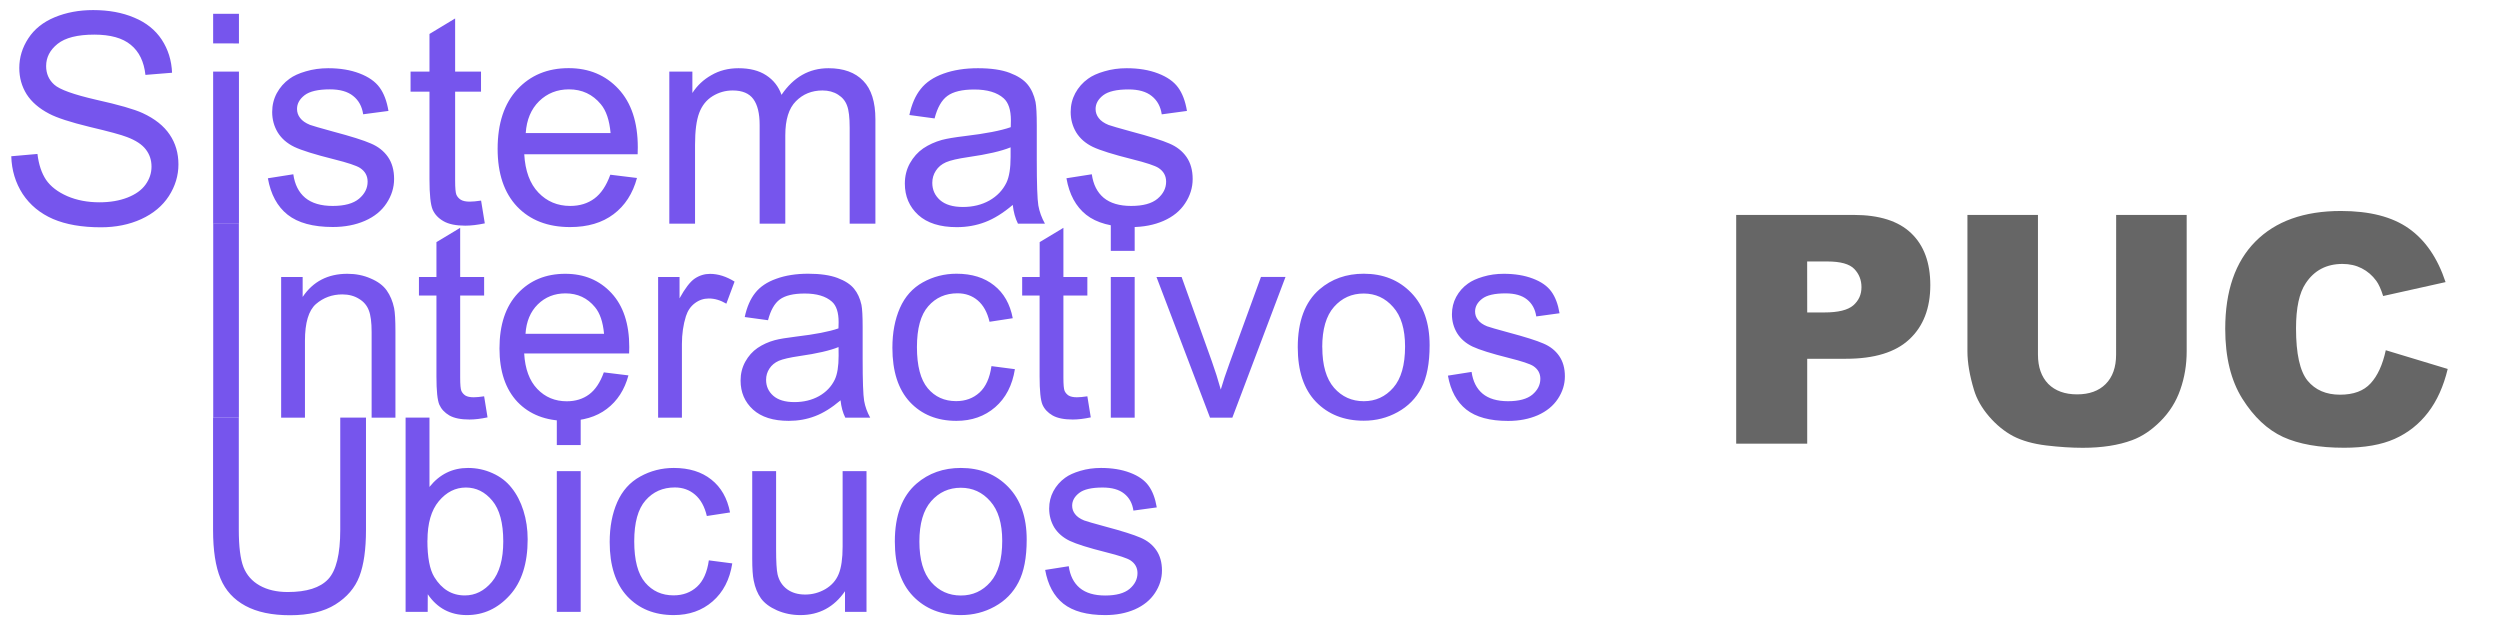
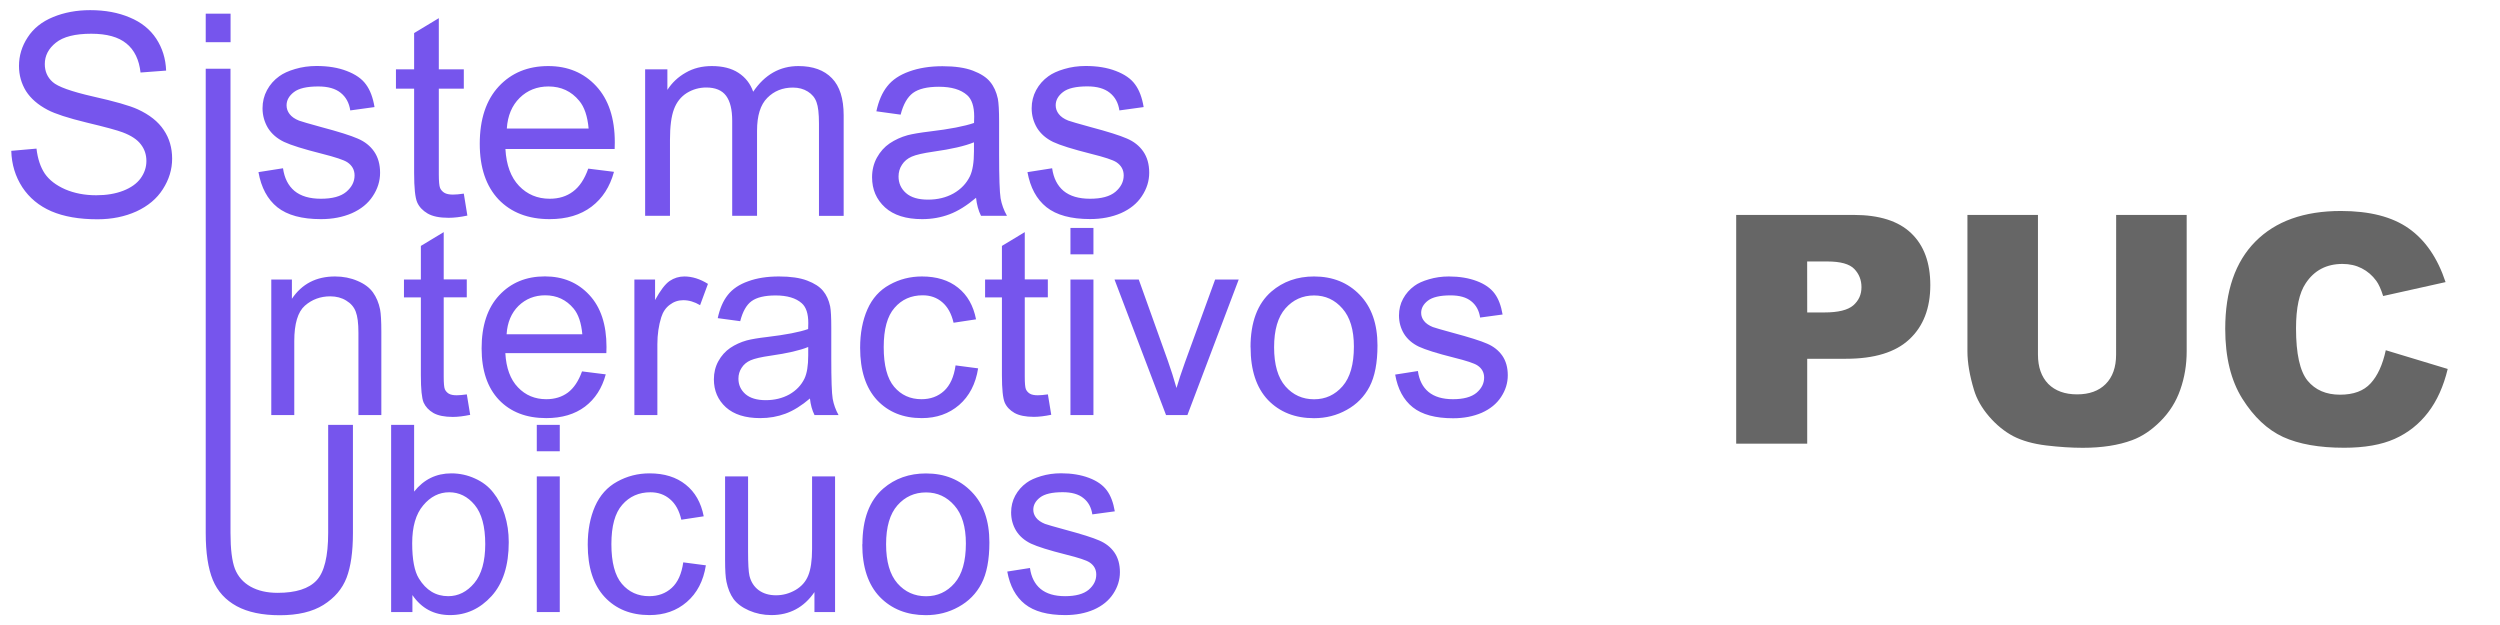
<svg xmlns="http://www.w3.org/2000/svg" width="45.656mm" height="11.405mm" viewBox="0 0 45.656 11.405" version="1.1" id="svg8" xml:space="preserve">
  <defs id="defs2" />
  <path d="m 31.707,3.925 h 2.146 q 0.701,0 1.049,0.333 0.35,0.333 0.35,0.949 0,0.633 -0.382,0.989 -0.379,0.356 -1.16,0.356 H 33.004 V 8.103 H 31.707 Z M 33.004,5.706 h 0.316 q 0.373,0 0.524,-0.128 0.151,-0.131 0.151,-0.333 0,-0.197 -0.131,-0.333 -0.131,-0.137 -0.493,-0.137 h -0.368 z m 5.642,-1.781 h 1.288 v 2.491 q 0,0.37 -0.117,0.701 -0.114,0.328 -0.362,0.576 -0.245,0.245 -0.516,0.345 -0.376,0.14 -0.903,0.14 -0.305,0 -0.667,-0.043 Q 37.01,8.091 36.768,7.966 36.526,7.838 36.324,7.604 36.124,7.37 36.05,7.122 35.93,6.724 35.93,6.416 V 3.925 h 1.288 v 2.55 q 0,0.342 0.188,0.536 0.191,0.191 0.527,0.191 0.333,0 0.521,-0.188 0.191,-0.191 0.191,-0.539 z m 4.924,2.471 1.131,0.342 q -0.114,0.476 -0.359,0.795 -0.245,0.319 -0.61,0.482 -0.362,0.162 -0.923,0.162 -0.681,0 -1.114,-0.197 -0.43,-0.199 -0.744,-0.698 -0.313,-0.499 -0.313,-1.277 0,-1.037 0.55,-1.593 0.553,-0.559 1.562,-0.559 0.789,0 1.24,0.319 0.453,0.319 0.672,0.98 l -1.14,0.254 Q 43.462,5.216 43.396,5.128 43.288,4.98 43.131,4.9 q -0.157,-0.08 -0.351,-0.08 -0.439,0 -0.672,0.353 -0.177,0.262 -0.177,0.824 0,0.695 0.211,0.955 0.211,0.256 0.593,0.256 0.37,0 0.559,-0.208 0.191,-0.208 0.276,-0.604 z" id="text2-3" style="font-weight:900;font-size:4.24px;line-height:1.25;font-family:Arial;-inkscape-font-specification:'Arial, Heavy';stroke-width:0.146;fill:#666666" aria-label="PUC" />
  <g id="g4" transform="matrix(1.354369,0,0,1.354369,-0.7448671,-0.3794017)" style="fill:#7655ed;fill-opacity:1">
-     <path d="M 0.702,2.387 1.055,2.356 q 0.025,0.212 0.116,0.349 0.093,0.135 0.286,0.22 0.193,0.083 0.434,0.083 0.214,0 0.378,-0.064 0.164,-0.064 0.243,-0.174 0.081,-0.112 0.081,-0.243 0,-0.133 -0.077,-0.232 Q 2.44,2.195 2.262,2.128 2.148,2.083 1.758,1.991 1.368,1.896 1.212,1.813 1.009,1.707 0.909,1.551 0.81,1.392 0.81,1.197 q 0,-0.214 0.122,-0.4 0.122,-0.187 0.355,-0.284 0.234,-0.097 0.519,-0.097 0.315,0 0.554,0.102 0.241,0.1 0.371,0.297 0.129,0.197 0.139,0.446 L 2.511,1.29 Q 2.482,1.022 2.314,0.885 2.148,0.747 1.822,0.747 q -0.34,0 -0.496,0.125 -0.154,0.124 -0.154,0.299 0,0.153 0.11,0.251 0.108,0.098 0.564,0.203 0.458,0.102 0.627,0.18 0.247,0.114 0.365,0.29 0.118,0.174 0.118,0.402 0,0.226 -0.129,0.427 -0.129,0.199 -0.373,0.311 -0.241,0.11 -0.544,0.11 -0.384,0 -0.645,-0.112 Q 1.005,3.12 0.856,2.896 0.71,2.67 0.702,2.387 Z M 3.424,0.865 V 0.466 H 3.772 v 0.4 z m 0,2.431 V 1.246 H 3.772 V 3.296 Z M 4.162,2.684 4.505,2.63 q 0.029,0.207 0.16,0.317 0.133,0.11 0.371,0.11 0.239,0 0.355,-0.097 0.116,-0.098 0.116,-0.23 0,-0.118 -0.102,-0.185 Q 5.333,2.498 5.05,2.427 4.667,2.331 4.519,2.261 4.372,2.19 4.295,2.066 4.22,1.941 4.22,1.79 q 0,-0.137 0.062,-0.253 0.064,-0.118 0.172,-0.195 0.081,-0.06 0.22,-0.1 0.141,-0.042 0.301,-0.042 0.241,0 0.423,0.07 0.183,0.07 0.27,0.189 0.087,0.118 0.12,0.317 L 5.447,1.821 Q 5.424,1.663 5.312,1.574 5.202,1.485 4.999,1.485 q -0.239,0 -0.342,0.079 -0.102,0.079 -0.102,0.185 0,0.068 0.042,0.122 0.042,0.056 0.133,0.093 0.052,0.019 0.307,0.089 0.369,0.098 0.514,0.162 0.147,0.062 0.23,0.181 0.083,0.12 0.083,0.297 0,0.174 -0.102,0.328 -0.1,0.153 -0.292,0.237 -0.191,0.083 -0.432,0.083 -0.4,0 -0.61,-0.166 Q 4.22,3.01 4.162,2.684 Z m 2.875,0.301 0.05,0.307 q -0.147,0.031 -0.263,0.031 -0.189,0 -0.293,-0.06 Q 6.426,3.203 6.384,3.107 6.341,3.008 6.341,2.695 V 1.516 H 6.086 V 1.246 H 6.341 V 0.738 L 6.687,0.529 V 1.246 H 7.036 V 1.516 H 6.687 v 1.199 q 0,0.149 0.017,0.191 0.019,0.042 0.06,0.068 0.042,0.025 0.12,0.025 0.058,0 0.153,-0.014 z m 1.743,-0.349 0.359,0.044 q -0.085,0.315 -0.315,0.488 -0.23,0.174 -0.587,0.174 -0.45,0 -0.714,-0.276 -0.263,-0.278 -0.263,-0.778 0,-0.517 0.266,-0.803 0.266,-0.286 0.691,-0.286 0.411,0 0.672,0.28 0.261,0.28 0.261,0.788 0,0.031 -0.002,0.093 H 7.619 q 0.019,0.338 0.191,0.517 0.172,0.18 0.429,0.18 0.191,0 0.326,-0.1 0.135,-0.1 0.214,-0.32 z M 7.639,2.074 H 8.783 Q 8.76,1.815 8.652,1.686 8.486,1.485 8.222,1.485 q -0.239,0 -0.403,0.16 -0.162,0.16 -0.18,0.429 z M 9.575,3.296 V 1.246 h 0.311 v 0.288 q 0.097,-0.151 0.257,-0.241 0.16,-0.093 0.365,-0.093 0.228,0 0.373,0.095 0.147,0.095 0.207,0.264 0.243,-0.359 0.633,-0.359 0.305,0 0.469,0.17 0.164,0.168 0.164,0.519 V 3.296 H 12.007 V 2.004 q 0,-0.209 -0.035,-0.299 -0.033,-0.093 -0.122,-0.149 -0.089,-0.056 -0.209,-0.056 -0.216,0 -0.359,0.145 -0.143,0.143 -0.143,0.459 V 3.296 H 10.793 V 1.964 q 0,-0.232 -0.085,-0.348 -0.085,-0.116 -0.278,-0.116 -0.147,0 -0.272,0.077 -0.124,0.077 -0.18,0.226 -0.056,0.149 -0.056,0.429 V 3.296 Z M 14.206,3.043 q -0.193,0.164 -0.373,0.232 -0.178,0.068 -0.382,0.068 -0.338,0 -0.519,-0.164 -0.181,-0.166 -0.181,-0.423 0,-0.151 0.068,-0.274 0.07,-0.125 0.18,-0.201 0.112,-0.075 0.251,-0.114 0.102,-0.027 0.309,-0.052 0.421,-0.05 0.62,-0.12 0.002,-0.071 0.002,-0.091 0,-0.212 -0.098,-0.299 -0.133,-0.118 -0.396,-0.118 -0.245,0 -0.363,0.087 -0.116,0.085 -0.172,0.303 l -0.34,-0.046 q 0.046,-0.218 0.153,-0.351 0.106,-0.135 0.307,-0.207 0.201,-0.073 0.465,-0.073 0.263,0 0.427,0.062 0.164,0.062 0.241,0.156 0.077,0.093 0.108,0.236 0.017,0.089 0.017,0.32 v 0.463 q 0,0.485 0.021,0.614 0.023,0.127 0.089,0.245 H 14.276 Q 14.222,3.188 14.206,3.043 Z M 14.177,2.267 q -0.189,0.077 -0.568,0.131 -0.214,0.031 -0.303,0.07 -0.089,0.039 -0.137,0.114 -0.048,0.073 -0.048,0.164 0,0.139 0.104,0.232 0.106,0.093 0.309,0.093 0.201,0 0.357,-0.087 0.156,-0.089 0.23,-0.241 0.056,-0.118 0.056,-0.348 z m 0.751,0.417 0.344,-0.054 q 0.029,0.207 0.16,0.317 0.133,0.11 0.371,0.11 0.239,0 0.355,-0.097 0.116,-0.098 0.116,-0.23 0,-0.118 -0.102,-0.185 Q 16.1,2.498 15.816,2.427 15.434,2.331 15.286,2.261 15.139,2.19 15.062,2.066 q -0.075,-0.125 -0.075,-0.276 0,-0.137 0.062,-0.253 0.064,-0.118 0.172,-0.195 0.081,-0.06 0.22,-0.1 0.141,-0.042 0.301,-0.042 0.241,0 0.423,0.07 0.183,0.07 0.27,0.189 0.087,0.118 0.12,0.317 l -0.34,0.046 q -0.023,-0.158 -0.135,-0.247 -0.11,-0.089 -0.313,-0.089 -0.239,0 -0.342,0.079 -0.102,0.079 -0.102,0.185 0,0.068 0.042,0.122 0.042,0.056 0.133,0.093 0.052,0.019 0.307,0.089 0.369,0.098 0.514,0.162 0.147,0.062 0.23,0.181 0.083,0.12 0.083,0.297 0,0.174 -0.102,0.328 -0.1,0.153 -0.292,0.237 -0.191,0.083 -0.432,0.083 -0.4,0 -0.61,-0.166 -0.209,-0.166 -0.266,-0.492 z" id="path5" style="font-size:3.954px;line-height:1.25;font-family:Arial;-inkscape-font-specification:Arial;stroke-width:0.099" aria-label="Sistemas " />
-     <path d="M 3.425,5.912 V 3.293 H 3.771 V 5.912 Z m 0.916,0 V 4.015 H 4.631 V 4.284 Q 4.84,3.972 5.234,3.972 q 0.172,0 0.314,0.063 0.145,0.061 0.216,0.161 0.071,0.1 0.1,0.238 0.018,0.089 0.018,0.313 V 5.912 H 5.561 V 4.758 q 0,-0.197 -0.038,-0.293 Q 5.486,4.366 5.39,4.309 5.295,4.25 5.166,4.25 q -0.205,0 -0.356,0.13 -0.148,0.13 -0.148,0.495 V 5.912 Z m 2.737,-0.288 0.046,0.284 q -0.136,0.029 -0.243,0.029 -0.175,0 -0.272,-0.055 Q 6.514,5.826 6.474,5.737 6.435,5.646 6.435,5.356 V 4.265 H 6.199 V 4.015 H 6.435 V 3.545 L 6.755,3.352 V 4.015 H 7.078 V 4.265 H 6.755 v 1.109 q 0,0.138 0.016,0.177 0.018,0.039 0.055,0.063 0.039,0.023 0.111,0.023 0.054,0 0.141,-0.013 z M 8.691,5.301 9.024,5.342 Q 8.945,5.633 8.732,5.794 8.52,5.955 8.189,5.955 q -0.416,0 -0.661,-0.255 Q 7.285,5.442 7.285,4.979 q 0,-0.479 0.247,-0.743 0.247,-0.264 0.64,-0.264 0.381,0 0.622,0.259 0.241,0.259 0.241,0.729 0,0.029 -0.002,0.086 H 7.618 q 0.018,0.313 0.177,0.479 0.159,0.166 0.397,0.166 0.177,0 0.302,-0.093 0.125,-0.093 0.198,-0.297 z M 7.635,4.781 H 8.695 Q 8.673,4.542 8.573,4.422 8.42,4.236 8.175,4.236 q -0.222,0 -0.373,0.148 -0.15,0.148 -0.166,0.397 z M 9.424,5.912 V 4.015 h 0.289 v 0.288 q 0.111,-0.202 0.204,-0.266 0.095,-0.064 0.207,-0.064 0.163,0 0.331,0.104 l -0.111,0.298 q -0.118,-0.07 -0.236,-0.07 -0.105,0 -0.189,0.064 -0.084,0.063 -0.12,0.175 -0.054,0.172 -0.054,0.375 V 5.912 Z M 11.884,5.678 q -0.179,0.152 -0.345,0.214 -0.164,0.063 -0.354,0.063 -0.313,0 -0.481,-0.152 -0.168,-0.154 -0.168,-0.391 0,-0.139 0.063,-0.254 0.064,-0.116 0.166,-0.186 0.104,-0.07 0.232,-0.105 0.095,-0.025 0.286,-0.048 0.389,-0.046 0.573,-0.111 0.002,-0.066 0.002,-0.084 0,-0.197 -0.091,-0.277 -0.123,-0.109 -0.366,-0.109 -0.227,0 -0.336,0.08 -0.107,0.079 -0.159,0.28 l -0.314,-0.043 q 0.043,-0.202 0.141,-0.325 0.098,-0.125 0.284,-0.191 0.186,-0.068 0.431,-0.068 0.243,0 0.395,0.057 0.152,0.057 0.223,0.145 0.071,0.086 0.1,0.218 0.016,0.082 0.016,0.297 v 0.429 q 0,0.448 0.02,0.568 0.021,0.118 0.082,0.227 H 11.948 Q 11.898,5.812 11.884,5.678 Z M 11.857,4.96 q -0.175,0.071 -0.525,0.121 -0.198,0.029 -0.28,0.064 -0.082,0.036 -0.127,0.105 -0.045,0.068 -0.045,0.152 0,0.129 0.096,0.214 0.098,0.086 0.286,0.086 0.186,0 0.331,-0.08 0.145,-0.082 0.213,-0.223 0.052,-0.109 0.052,-0.322 z m 2.062,0.257 0.316,0.041 q -0.052,0.327 -0.266,0.513 -0.213,0.184 -0.523,0.184 -0.389,0 -0.627,-0.254 -0.236,-0.255 -0.236,-0.731 0,-0.307 0.102,-0.538 0.102,-0.23 0.309,-0.345 0.209,-0.116 0.454,-0.116 0.309,0 0.506,0.157 0.197,0.155 0.252,0.443 l -0.313,0.048 q -0.045,-0.191 -0.159,-0.288 -0.113,-0.096 -0.273,-0.096 -0.243,0 -0.395,0.175 -0.152,0.173 -0.152,0.55 0,0.382 0.146,0.556 0.146,0.173 0.382,0.173 0.189,0 0.316,-0.116 0.127,-0.116 0.161,-0.357 z m 1.293,0.407 0.046,0.284 q -0.136,0.029 -0.243,0.029 -0.175,0 -0.272,-0.055 -0.096,-0.055 -0.136,-0.145 -0.039,-0.091 -0.039,-0.381 V 4.265 H 14.333 V 4.015 H 14.569 V 3.545 l 0.32,-0.193 v 0.663 h 0.323 v 0.25 h -0.323 v 1.109 q 0,0.138 0.016,0.177 0.018,0.039 0.055,0.063 0.039,0.023 0.111,0.023 0.054,0 0.141,-0.013 z M 15.528,3.663 V 3.293 h 0.322 v 0.37 z m 0,2.249 V 4.015 h 0.322 V 5.912 Z m 1.338,0 -0.722,-1.897 h 0.339 l 0.407,1.136 q 0.066,0.184 0.121,0.382 0.043,-0.15 0.12,-0.361 l 0.422,-1.158 h 0.331 L 17.167,5.912 Z m 1.183,-0.949 q 0,-0.527 0.293,-0.781 0.245,-0.211 0.597,-0.211 0.391,0 0.64,0.257 0.248,0.255 0.248,0.707 0,0.366 -0.111,0.577 -0.109,0.209 -0.32,0.325 -0.209,0.116 -0.457,0.116 -0.398,0 -0.645,-0.255 -0.245,-0.255 -0.245,-0.736 z m 0.331,0 q 0,0.364 0.159,0.547 0.159,0.18 0.4,0.18 0.239,0 0.398,-0.182 0.159,-0.182 0.159,-0.556 0,-0.352 -0.161,-0.532 -0.159,-0.182 -0.397,-0.182 -0.241,0 -0.4,0.18 -0.159,0.18 -0.159,0.545 z m 1.695,0.382 0.318,-0.05 q 0.027,0.191 0.148,0.293 0.123,0.102 0.343,0.102 0.222,0 0.329,-0.089 0.107,-0.091 0.107,-0.213 0,-0.109 -0.095,-0.172 -0.066,-0.043 -0.329,-0.109 -0.354,-0.089 -0.491,-0.154 -0.136,-0.066 -0.207,-0.18 -0.07,-0.116 -0.07,-0.255 0,-0.127 0.057,-0.234 0.059,-0.109 0.159,-0.18 0.075,-0.055 0.204,-0.093 0.13,-0.039 0.279,-0.039 0.223,0 0.391,0.064 0.17,0.064 0.25,0.175 0.08,0.109 0.111,0.293 l -0.314,0.043 q -0.021,-0.146 -0.125,-0.229 -0.102,-0.082 -0.289,-0.082 -0.222,0 -0.316,0.073 -0.095,0.073 -0.095,0.172 0,0.063 0.039,0.113 0.039,0.052 0.123,0.086 0.048,0.018 0.284,0.082 0.341,0.091 0.475,0.15 0.136,0.057 0.213,0.168 0.077,0.111 0.077,0.275 0,0.161 -0.095,0.304 -0.093,0.141 -0.27,0.22 -0.177,0.077 -0.4,0.077 -0.37,0 -0.565,-0.154 -0.193,-0.154 -0.247,-0.456 z" id="text1-9" style="font-size:3.659px;line-height:1.25;font-family:Arial;-inkscape-font-specification:Arial;stroke-width:0.091" aria-label="Interactivos" />
-     <path d="m 5.138,5.911 h 0.347 v 1.514 q 0,0.395 -0.089,0.627 -0.089,0.232 -0.324,0.379 -0.232,0.145 -0.611,0.145 -0.368,0 -0.602,-0.127 Q 3.624,8.322 3.524,8.083 3.423,7.841 3.423,7.425 V 5.911 h 0.347 v 1.512 q 0,0.341 0.063,0.504 0.064,0.161 0.218,0.248 0.156,0.088 0.379,0.088 0.383,0 0.545,-0.173 0.163,-0.173 0.163,-0.667 z M 6.317,8.531 H 6.019 V 5.911 h 0.322 v 0.935 q 0.204,-0.256 0.52,-0.256 0.175,0 0.331,0.071 0.157,0.07 0.257,0.198 0.102,0.127 0.159,0.307 0.057,0.181 0.057,0.386 0,0.488 -0.241,0.754 Q 7.182,8.574 6.845,8.574 q -0.336,0 -0.527,-0.281 z m -0.004,-0.963 q 0,0.341 0.093,0.493 0.152,0.248 0.411,0.248 0.211,0 0.365,-0.182 0.154,-0.184 0.154,-0.547 0,-0.372 -0.148,-0.549 -0.147,-0.177 -0.356,-0.177 -0.211,0 -0.365,0.184 Q 6.314,7.221 6.314,7.568 Z M 8.058,6.281 V 5.911 H 8.38 V 6.281 Z m 0,2.25 V 6.633 H 8.38 V 8.531 Z m 2.05,-0.695 0.316,0.041 Q 10.373,8.204 10.158,8.39 9.946,8.574 9.635,8.574 9.245,8.574 9.007,8.32 8.771,8.065 8.771,7.589 q 0,-0.307 0.102,-0.538 0.102,-0.231 0.309,-0.345 0.209,-0.116 0.454,-0.116 0.309,0 0.506,0.157 0.197,0.156 0.252,0.443 l -0.313,0.048 q -0.045,-0.191 -0.159,-0.288 -0.113,-0.097 -0.273,-0.097 -0.243,0 -0.395,0.175 -0.152,0.173 -0.152,0.551 0,0.383 0.147,0.556 0.147,0.173 0.383,0.173 0.189,0 0.316,-0.116 Q 10.074,8.077 10.108,7.836 Z M 11.944,8.531 V 8.252 q -0.222,0.322 -0.602,0.322 -0.168,0 -0.315,-0.064 -0.145,-0.064 -0.216,-0.161 -0.07,-0.098 -0.098,-0.24 -0.02,-0.095 -0.02,-0.3 V 6.633 h 0.322 v 1.053 q 0,0.252 0.02,0.34 0.03,0.127 0.129,0.2 0.098,0.071 0.243,0.071 0.145,0 0.272,-0.073 0.127,-0.075 0.179,-0.202 0.054,-0.129 0.054,-0.372 V 6.633 h 0.322 V 8.531 Z m 0.672,-0.949 q 0,-0.527 0.293,-0.781 0.245,-0.211 0.597,-0.211 0.391,0 0.64,0.257 0.248,0.256 0.248,0.708 0,0.366 -0.111,0.577 Q 14.175,8.342 13.964,8.458 13.755,8.574 13.506,8.574 q -0.399,0 -0.645,-0.256 -0.245,-0.256 -0.245,-0.736 z m 0.331,0 q 0,0.365 0.159,0.547 0.159,0.181 0.4,0.181 0.24,0 0.399,-0.182 0.159,-0.182 0.159,-0.556 0,-0.352 -0.161,-0.533 -0.159,-0.182 -0.397,-0.182 -0.241,0 -0.4,0.181 -0.159,0.181 -0.159,0.545 z m 1.696,0.383 0.318,-0.05 q 0.027,0.191 0.148,0.293 0.123,0.102 0.343,0.102 0.222,0 0.329,-0.089 0.107,-0.091 0.107,-0.213 0,-0.109 -0.095,-0.172 Q 15.728,7.793 15.465,7.727 15.111,7.638 14.974,7.573 14.838,7.507 14.766,7.393 14.697,7.277 14.697,7.137 q 0,-0.127 0.057,-0.234 0.059,-0.109 0.159,-0.181 0.075,-0.055 0.204,-0.093 0.13,-0.039 0.279,-0.039 0.223,0 0.391,0.064 0.17,0.064 0.25,0.175 0.08,0.109 0.111,0.293 l -0.315,0.043 q -0.021,-0.147 -0.125,-0.229 -0.102,-0.082 -0.29,-0.082 -0.222,0 -0.316,0.073 -0.095,0.073 -0.095,0.172 0,0.063 0.039,0.113 0.039,0.052 0.123,0.086 0.048,0.018 0.284,0.082 0.341,0.091 0.475,0.15 0.136,0.057 0.213,0.168 0.077,0.111 0.077,0.275 0,0.161 -0.095,0.304 -0.093,0.141 -0.27,0.22 -0.177,0.077 -0.4,0.077 -0.37,0 -0.565,-0.154 Q 14.697,8.267 14.643,7.965 Z" id="text1-9-3" style="font-size:3.661px;line-height:1.25;font-family:Arial;-inkscape-font-specification:Arial;stroke-width:0.092" aria-label="Ubicuos" />
+     <path d="M 0.702,2.314 1.042,2.284 c 0.016,0.136 0.053,0.249 0.112,0.337 0.06,0.087 0.151,0.157 0.275,0.212 0.124,0.053 0.263,0.08 0.418,0.08 0.138,0 0.259,-0.02 0.365,-0.061 0.105,-0.041 0.183,-0.097 0.234,-0.167 0.052,-0.072 0.078,-0.15 0.078,-0.234 0,-0.086 -0.025,-0.16 -0.074,-0.223 C 2.401,2.162 2.319,2.108 2.205,2.065 2.132,2.037 1.97,1.993 1.719,1.933 1.469,1.872 1.293,1.815 1.193,1.762 1.063,1.694 0.965,1.609 0.901,1.509 0.838,1.407 0.806,1.294 0.806,1.169 c 0,-0.138 0.039,-0.266 0.117,-0.385 C 1.001,0.663 1.115,0.572 1.266,0.51 c 0.15,-0.062 0.317,-0.093 0.5,-0.093 0.202,0 0.38,0.033 0.534,0.099 0.155,0.064 0.274,0.16 0.357,0.286 C 2.74,0.929 2.784,1.072 2.79,1.232 L 2.445,1.258 C 2.426,1.086 2.363,0.955 2.255,0.867 2.148,0.779 1.99,0.735 1.781,0.735 c -0.218,0 -0.378,0.04 -0.478,0.121 -0.099,0.079 -0.149,0.175 -0.149,0.288 0,0.098 0.035,0.179 0.106,0.242 0.069,0.063 0.25,0.128 0.543,0.195 0.294,0.066 0.495,0.123 0.604,0.173 0.159,0.073 0.276,0.166 0.351,0.279 0.076,0.112 0.113,0.241 0.113,0.387 0,0.145 -0.042,0.282 -0.125,0.411 C 2.665,2.959 2.545,3.059 2.389,3.131 2.234,3.201 2.059,3.237 1.864,3.237 1.618,3.237 1.411,3.201 1.243,3.129 1.077,3.057 0.946,2.949 0.851,2.805 0.757,2.66 0.707,2.497 0.702,2.314 Z M 3.324,0.849 V 0.464 H 3.659 V 0.849 Z M 4.035,2.601 4.366,2.549 c 0.019,0.133 0.07,0.234 0.154,0.305 0.086,0.071 0.205,0.106 0.357,0.106 0.154,0 0.268,-0.031 0.342,-0.093 0.074,-0.063 0.112,-0.137 0.112,-0.221 0,-0.076 -0.033,-0.135 -0.099,-0.179 C 5.186,2.437 5.072,2.399 4.89,2.353 4.645,2.291 4.474,2.238 4.379,2.193 4.284,2.147 4.213,2.085 4.163,2.006 4.115,1.925 4.09,1.836 4.09,1.74 c 0,-0.088 0.02,-0.169 0.06,-0.244 0.041,-0.076 0.096,-0.138 0.166,-0.188 0.052,-0.038 0.123,-0.071 0.212,-0.097 0.091,-0.027 0.187,-0.041 0.29,-0.041 0.155,0 0.291,0.022 0.407,0.067 0.118,0.045 0.205,0.105 0.26,0.182 0.056,0.076 0.094,0.177 0.115,0.305 L 5.273,1.769 C 5.258,1.668 5.215,1.588 5.143,1.531 5.072,1.474 4.972,1.446 4.842,1.446 c -0.154,0 -0.263,0.025 -0.329,0.076 -0.066,0.051 -0.099,0.11 -0.099,0.179 0,0.043 0.014,0.082 0.041,0.117 0.027,0.036 0.07,0.066 0.128,0.089 0.033,0.012 0.132,0.041 0.296,0.086 0.237,0.063 0.402,0.115 0.495,0.156 0.094,0.04 0.168,0.098 0.221,0.175 0.053,0.077 0.08,0.172 0.08,0.286 0,0.112 -0.033,0.217 -0.099,0.316 -0.064,0.098 -0.158,0.174 -0.281,0.229 -0.123,0.053 -0.262,0.08 -0.417,0.08 -0.257,0 -0.453,-0.053 -0.588,-0.16 C 4.157,2.968 4.072,2.81 4.035,2.601 Z m 2.769,0.29 0.048,0.296 c -0.094,0.02 -0.179,0.03 -0.253,0.03 -0.122,0 -0.216,-0.019 -0.283,-0.058 C 6.25,3.12 6.202,3.07 6.175,3.008 6.148,2.945 6.134,2.813 6.134,2.612 V 1.476 H 5.889 V 1.215 h 0.245 V 0.726 L 6.467,0.525 V 1.215 H 6.804 V 1.476 H 6.467 v 1.155 c 0,0.095 0.006,0.157 0.017,0.184 0.012,0.027 0.032,0.049 0.058,0.065 0.027,0.016 0.066,0.024 0.115,0.024 0.037,0 0.086,-0.004 0.147,-0.013 z M 8.483,2.554 8.829,2.597 C 8.774,2.799 8.673,2.956 8.526,3.067 8.378,3.179 8.19,3.235 7.961,3.235 7.672,3.235 7.442,3.146 7.272,2.969 7.104,2.79 7.019,2.541 7.019,2.219 c 0,-0.332 0.086,-0.59 0.257,-0.774 C 7.447,1.262 7.669,1.171 7.942,1.171 c 0.264,0 0.48,0.09 0.647,0.27 0.167,0.18 0.251,0.433 0.251,0.759 0,0.02 -6.197e-4,0.05 -0.002,0.089 H 7.365 c 0.012,0.217 0.074,0.383 0.184,0.498 0.11,0.115 0.248,0.173 0.413,0.173 0.123,0 0.228,-0.032 0.314,-0.097 0.087,-0.064 0.156,-0.167 0.206,-0.309 z M 7.384,2.013 H 8.487 C 8.472,1.847 8.43,1.722 8.36,1.639 8.254,1.51 8.115,1.446 7.946,1.446 7.792,1.446 7.662,1.497 7.557,1.6 7.453,1.703 7.395,1.841 7.384,2.013 Z M 9.249,3.19 V 1.215 H 9.549 V 1.492 C 9.611,1.396 9.693,1.318 9.796,1.26 9.899,1.2 10.016,1.171 10.148,1.171 c 0.146,0 0.266,0.03 0.359,0.091 0.094,0.061 0.161,0.146 0.199,0.255 0.156,-0.231 0.36,-0.346 0.61,-0.346 0.196,0 0.347,0.055 0.452,0.164 0.105,0.108 0.158,0.275 0.158,0.5 v 1.356 H 11.593 V 1.946 c 0,-0.134 -0.011,-0.23 -0.033,-0.288 -0.021,-0.06 -0.06,-0.107 -0.117,-0.143 -0.057,-0.036 -0.124,-0.054 -0.201,-0.054 -0.139,0 -0.254,0.046 -0.346,0.139 -0.092,0.092 -0.138,0.239 -0.138,0.443 v 1.147 h -0.335 V 1.907 c 0,-0.149 -0.027,-0.26 -0.082,-0.335 -0.055,-0.074 -0.144,-0.112 -0.268,-0.112 -0.094,0 -0.182,0.025 -0.262,0.074 -0.079,0.05 -0.137,0.122 -0.173,0.218 -0.036,0.095 -0.054,0.233 -0.054,0.413 V 3.19 Z M 13.711,2.947 c -0.124,0.105 -0.244,0.18 -0.359,0.223 -0.114,0.043 -0.237,0.065 -0.368,0.065 -0.217,0 -0.384,-0.053 -0.5,-0.158 -0.117,-0.107 -0.175,-0.242 -0.175,-0.407 0,-0.097 0.022,-0.185 0.065,-0.264 0.045,-0.081 0.102,-0.145 0.173,-0.193 0.072,-0.048 0.152,-0.085 0.242,-0.11 0.066,-0.017 0.165,-0.034 0.298,-0.05 0.27,-0.032 0.469,-0.071 0.597,-0.115 0.001,-0.046 0.002,-0.075 0.002,-0.087 0,-0.136 -0.032,-0.232 -0.095,-0.288 -0.086,-0.076 -0.213,-0.113 -0.381,-0.113 -0.157,0 -0.274,0.028 -0.35,0.084 -0.074,0.055 -0.13,0.152 -0.166,0.292 l -0.327,-0.045 c 0.03,-0.14 0.079,-0.253 0.147,-0.338 0.068,-0.087 0.167,-0.153 0.296,-0.199 0.129,-0.047 0.278,-0.071 0.448,-0.071 0.169,0 0.306,0.02 0.411,0.06 0.105,0.04 0.183,0.09 0.232,0.151 0.05,0.06 0.084,0.135 0.104,0.227 0.011,0.057 0.017,0.16 0.017,0.309 V 2.363 c 0,0.311 0.007,0.508 0.02,0.591 0.015,0.082 0.043,0.161 0.086,0.236 H 13.778 C 13.743,3.121 13.721,3.04 13.711,2.947 Z m -0.028,-0.748 c -0.122,0.05 -0.304,0.092 -0.547,0.126 -0.138,0.02 -0.235,0.042 -0.292,0.067 -0.057,0.025 -0.101,0.061 -0.132,0.11 -0.031,0.047 -0.046,0.1 -0.046,0.158 0,0.089 0.033,0.164 0.1,0.223 0.068,0.06 0.167,0.089 0.298,0.089 0.129,0 0.244,-0.028 0.344,-0.084 0.1,-0.057 0.174,-0.135 0.221,-0.232 0.036,-0.076 0.054,-0.187 0.054,-0.335 z m 0.723,0.402 0.331,-0.052 c 0.019,0.133 0.07,0.234 0.154,0.305 0.086,0.071 0.205,0.106 0.357,0.106 0.154,0 0.268,-0.031 0.342,-0.093 0.074,-0.063 0.112,-0.137 0.112,-0.221 0,-0.076 -0.033,-0.135 -0.099,-0.179 -0.046,-0.03 -0.16,-0.068 -0.342,-0.113 -0.245,-0.062 -0.416,-0.115 -0.511,-0.16 -0.094,-0.046 -0.166,-0.108 -0.216,-0.188 -0.048,-0.081 -0.073,-0.169 -0.073,-0.266 0,-0.088 0.02,-0.169 0.06,-0.244 0.041,-0.076 0.096,-0.138 0.166,-0.188 0.052,-0.038 0.123,-0.071 0.212,-0.097 0.09,-0.027 0.187,-0.041 0.29,-0.041 0.155,0 0.291,0.022 0.407,0.067 0.118,0.045 0.205,0.105 0.26,0.182 0.056,0.076 0.094,0.177 0.115,0.305 l -0.327,0.045 c -0.015,-0.102 -0.058,-0.181 -0.13,-0.238 -0.071,-0.057 -0.171,-0.086 -0.301,-0.086 -0.154,0 -0.263,0.025 -0.329,0.076 -0.066,0.051 -0.099,0.11 -0.099,0.179 0,0.043 0.014,0.082 0.041,0.117 0.027,0.036 0.07,0.066 0.128,0.089 0.033,0.012 0.132,0.041 0.296,0.086 0.237,0.063 0.402,0.115 0.495,0.156 0.094,0.04 0.168,0.098 0.221,0.175 0.053,0.077 0.08,0.172 0.08,0.286 0,0.112 -0.033,0.217 -0.099,0.316 -0.064,0.098 -0.158,0.174 -0.281,0.229 -0.123,0.053 -0.262,0.08 -0.417,0.08 -0.257,0 -0.453,-0.053 -0.588,-0.16 -0.134,-0.107 -0.219,-0.265 -0.257,-0.474 z" id="path5" style="font-size:3.954px;line-height:1.25;font-family:Arial;-inkscape-font-specification:Arial;stroke-width:0.095" aria-label="Sistemas " />
+     <path d="M 4.208,5.877 V 4.049 H 4.486 V 4.309 C 4.621,4.108 4.814,4.008 5.068,4.008 c 0.11,0 0.211,0.02 0.303,0.06 0.093,0.039 0.162,0.091 0.208,0.155 0.046,0.064 0.078,0.141 0.096,0.229 0.011,0.057 0.017,0.158 0.017,0.301 V 5.877 H 5.383 v -1.112 c 0,-0.126 -0.012,-0.22 -0.036,-0.282 C 5.323,4.419 5.28,4.37 5.218,4.333 5.157,4.295 5.085,4.276 5.003,4.276 c -0.132,0 -0.246,0.042 -0.342,0.126 -0.095,0.084 -0.143,0.243 -0.143,0.477 v 0.998 z m 2.637,-0.277 0.045,0.274 c -0.087,0.018 -0.165,0.028 -0.234,0.028 -0.112,0 -0.2,-0.018 -0.262,-0.053 C 6.331,5.812 6.288,5.765 6.262,5.708 6.237,5.649 6.225,5.527 6.225,5.341 V 4.29 H 5.997 V 4.049 H 6.225 V 3.596 L 6.533,3.41 v 0.638 h 0.311 v 0.241 H 6.533 v 1.069 c 0,0.088 0.005,0.145 0.015,0.17 0.011,0.025 0.029,0.045 0.053,0.06 0.025,0.015 0.061,0.022 0.107,0.022 0.034,0 0.08,-0.004 0.136,-0.012 z M 8.398,5.288 8.718,5.328 C 8.668,5.515 8.574,5.66 8.438,5.763 8.301,5.866 8.127,5.918 7.915,5.918 7.647,5.918 7.435,5.836 7.278,5.672 7.122,5.507 7.044,5.275 7.044,4.978 c 0,-0.307 0.079,-0.546 0.237,-0.716 0.158,-0.17 0.364,-0.255 0.616,-0.255 0.244,0 0.444,0.083 0.599,0.25 0.155,0.166 0.232,0.4 0.232,0.702 0,0.018 -5.748e-4,0.046 -0.002,0.083 H 7.364 c 0.011,0.201 0.068,0.355 0.17,0.461 0.102,0.107 0.229,0.16 0.382,0.16 0.114,0 0.211,-0.03 0.291,-0.089 C 8.287,5.514 8.351,5.419 8.398,5.288 Z M 7.381,4.787 H 8.402 C 8.388,4.633 8.349,4.518 8.285,4.441 8.186,4.322 8.058,4.262 7.901,4.262 c -0.142,0 -0.262,0.048 -0.36,0.143 C 7.445,4.5 7.391,4.628 7.381,4.787 Z M 9.104,5.877 V 4.049 H 9.383 V 4.326 C 9.454,4.196 9.519,4.111 9.579,4.069 9.64,4.028 9.706,4.008 9.778,4.008 c 0.104,0 0.211,0.033 0.318,0.1 L 9.99,4.395 c -0.076,-0.045 -0.151,-0.067 -0.227,-0.067 -0.068,0 -0.129,0.021 -0.182,0.062 -0.054,0.04 -0.092,0.096 -0.115,0.169 -0.034,0.11 -0.052,0.231 -0.052,0.361 V 5.877 Z M 11.474,5.651 c -0.115,0.098 -0.225,0.166 -0.332,0.207 -0.106,0.04 -0.219,0.06 -0.341,0.06 -0.201,0 -0.355,-0.049 -0.463,-0.146 -0.108,-0.099 -0.162,-0.224 -0.162,-0.377 0,-0.089 0.02,-0.171 0.06,-0.244 0.041,-0.075 0.095,-0.134 0.16,-0.179 0.067,-0.045 0.141,-0.079 0.224,-0.102 0.061,-0.016 0.153,-0.032 0.275,-0.046 0.25,-0.03 0.434,-0.065 0.552,-0.107 0.001,-0.042 0.002,-0.069 0.002,-0.081 0,-0.126 -0.029,-0.215 -0.088,-0.267 -0.079,-0.07 -0.197,-0.105 -0.353,-0.105 -0.146,0 -0.254,0.026 -0.324,0.077 -0.069,0.05 -0.12,0.141 -0.153,0.27 l -0.303,-0.041 c 0.028,-0.13 0.073,-0.234 0.136,-0.313 0.063,-0.08 0.154,-0.142 0.274,-0.184 0.119,-0.044 0.258,-0.065 0.415,-0.065 0.156,0 0.283,0.018 0.38,0.055 0.098,0.037 0.169,0.083 0.215,0.139 0.046,0.055 0.078,0.125 0.096,0.21 0.01,0.053 0.015,0.148 0.015,0.286 v 0.413 c 0,0.288 0.006,0.47 0.019,0.547 0.014,0.076 0.04,0.149 0.079,0.219 h -0.324 c -0.032,-0.064 -0.053,-0.139 -0.062,-0.225 z m -0.026,-0.692 c -0.112,0.046 -0.281,0.085 -0.506,0.117 -0.127,0.018 -0.217,0.039 -0.27,0.062 -0.053,0.023 -0.094,0.057 -0.122,0.102 -0.029,0.044 -0.043,0.092 -0.043,0.146 0,0.083 0.031,0.151 0.093,0.207 0.063,0.055 0.155,0.083 0.275,0.083 0.119,0 0.225,-0.026 0.318,-0.077 0.093,-0.053 0.161,-0.124 0.205,-0.215 0.033,-0.07 0.05,-0.173 0.05,-0.31 z m 1.986,0.248 0.305,0.04 c -0.033,0.21 -0.119,0.375 -0.256,0.494 -0.137,0.118 -0.305,0.177 -0.504,0.177 -0.25,0 -0.451,-0.081 -0.604,-0.244 -0.151,-0.164 -0.227,-0.399 -0.227,-0.704 0,-0.197 0.033,-0.37 0.098,-0.518 0.065,-0.148 0.165,-0.259 0.298,-0.332 0.134,-0.075 0.28,-0.112 0.437,-0.112 0.198,0 0.361,0.05 0.487,0.151 0.126,0.1 0.207,0.242 0.243,0.427 L 13.408,4.632 C 13.379,4.509 13.328,4.417 13.255,4.355 c -0.072,-0.062 -0.16,-0.093 -0.263,-0.093 -0.156,0 -0.283,0.056 -0.38,0.169 -0.098,0.111 -0.146,0.288 -0.146,0.53 0,0.246 0.047,0.424 0.141,0.535 0.094,0.111 0.217,0.167 0.368,0.167 0.122,0 0.223,-0.037 0.305,-0.112 0.081,-0.075 0.133,-0.189 0.155,-0.344 z m 1.246,0.392 0.045,0.274 c -0.087,0.018 -0.165,0.028 -0.234,0.028 -0.112,0 -0.2,-0.018 -0.262,-0.053 -0.062,-0.036 -0.106,-0.082 -0.131,-0.139 -0.025,-0.059 -0.038,-0.181 -0.038,-0.367 V 4.29 h -0.227 v -0.241 h 0.227 V 3.596 L 14.368,3.41 v 0.638 h 0.311 v 0.241 H 14.368 v 1.069 c 0,0.088 0.005,0.145 0.015,0.17 0.011,0.025 0.029,0.045 0.053,0.06 0.025,0.015 0.061,0.022 0.107,0.022 0.034,0 0.08,-0.004 0.136,-0.012 z M 14.984,3.71 V 3.354 h 0.31 V 3.71 Z m 0,2.167 V 4.049 h 0.31 v 1.828 z m 1.289,0 -0.695,-1.828 h 0.327 l 0.392,1.095 c 0.042,0.118 0.081,0.241 0.117,0.368 0.028,-0.096 0.066,-0.212 0.115,-0.348 l 0.406,-1.115 h 0.318 l -0.692,1.828 z m 1.139,-0.914 c 0,-0.338 0.094,-0.589 0.282,-0.752 0.157,-0.135 0.349,-0.203 0.575,-0.203 0.251,0 0.457,0.083 0.616,0.248 0.159,0.164 0.239,0.391 0.239,0.682 0,0.235 -0.036,0.42 -0.107,0.556 -0.07,0.134 -0.173,0.239 -0.308,0.313 -0.134,0.075 -0.281,0.112 -0.441,0.112 -0.256,0 -0.463,-0.082 -0.621,-0.246 C 17.491,5.508 17.413,5.271 17.413,4.963 Z m 0.318,0 c 0,0.234 0.051,0.41 0.153,0.527 0.102,0.116 0.231,0.174 0.386,0.174 0.154,0 0.282,-0.059 0.384,-0.176 0.102,-0.117 0.153,-0.295 0.153,-0.535 0,-0.226 -0.052,-0.397 -0.155,-0.513 -0.102,-0.117 -0.229,-0.176 -0.382,-0.176 -0.155,0 -0.283,0.058 -0.386,0.174 -0.102,0.116 -0.153,0.291 -0.153,0.525 z m 1.633,0.368 0.306,-0.048 c 0.017,0.123 0.065,0.217 0.143,0.282 0.079,0.065 0.189,0.098 0.33,0.098 0.142,0 0.248,-0.029 0.317,-0.086 0.069,-0.059 0.103,-0.127 0.103,-0.205 0,-0.07 -0.03,-0.125 -0.091,-0.165 -0.042,-0.028 -0.148,-0.063 -0.317,-0.105 -0.227,-0.057 -0.385,-0.107 -0.473,-0.148 -0.087,-0.042 -0.154,-0.1 -0.2,-0.174 -0.045,-0.075 -0.067,-0.157 -0.067,-0.246 0,-0.081 0.018,-0.157 0.055,-0.225 0.038,-0.07 0.089,-0.128 0.153,-0.174 0.048,-0.036 0.114,-0.065 0.196,-0.089 0.084,-0.025 0.173,-0.038 0.268,-0.038 0.143,0 0.269,0.021 0.377,0.062 0.109,0.041 0.189,0.098 0.241,0.169 0.052,0.07 0.087,0.164 0.107,0.282 l -0.303,0.041 c -0.014,-0.094 -0.054,-0.168 -0.12,-0.22 -0.065,-0.053 -0.158,-0.079 -0.279,-0.079 -0.142,0 -0.244,0.024 -0.305,0.071 -0.061,0.047 -0.091,0.102 -0.091,0.165 0,0.04 0.013,0.076 0.038,0.108 0.025,0.033 0.065,0.061 0.119,0.083 0.031,0.011 0.122,0.038 0.274,0.079 0.219,0.059 0.372,0.107 0.458,0.145 0.087,0.037 0.155,0.091 0.205,0.162 0.049,0.071 0.074,0.159 0.074,0.265 0,0.103 -0.03,0.201 -0.091,0.293 -0.06,0.091 -0.146,0.161 -0.26,0.212 -0.114,0.049 -0.242,0.074 -0.386,0.074 -0.237,0 -0.419,-0.049 -0.544,-0.148 -0.124,-0.099 -0.203,-0.245 -0.237,-0.439 z" id="text1-9" style="font-size:3.659px;line-height:1.25;font-family:Arial;-inkscape-font-specification:Arial;stroke-width:0.088" aria-label="Interactivos" />
+     <path d="m 4.975,6.009 h 0.334 v 1.458 c 0,0.254 -0.029,0.455 -0.086,0.604 C 5.165,8.221 5.062,8.342 4.911,8.437 4.762,8.53 4.566,8.576 4.322,8.576 4.086,8.576 3.892,8.535 3.742,8.454 3.592,8.372 3.484,8.255 3.42,8.101 3.356,7.946 3.324,7.735 3.324,7.467 V 1.207 h 0.334 v 6.258 c 0,0.219 0.02,0.381 0.06,0.486 0.041,0.103 0.111,0.183 0.21,0.239 0.1,0.056 0.222,0.084 0.365,0.084 0.246,0 0.421,-0.056 0.525,-0.167 C 4.923,7.996 4.975,7.782 4.975,7.465 Z m 1.136,2.524 H 5.824 V 6.009 H 6.134 V 6.909 C 6.264,6.745 6.432,6.663 6.635,6.663 c 0.112,0 0.219,0.023 0.319,0.069 0.101,0.045 0.184,0.108 0.248,0.191 0.065,0.081 0.117,0.18 0.153,0.296 0.037,0.116 0.055,0.24 0.055,0.372 0,0.313 -0.077,0.556 -0.232,0.727 C 7.022,8.489 6.836,8.574 6.619,8.574 c -0.216,0 -0.385,-0.09 -0.508,-0.27 z m -0.003,-0.928 c 0,0.219 0.03,0.378 0.09,0.475 0.098,0.16 0.23,0.239 0.396,0.239 0.135,0 0.253,-0.059 0.351,-0.176 C 7.043,8.026 7.093,7.85 7.093,7.617 7.093,7.378 7.045,7.202 6.95,7.088 6.856,6.975 6.741,6.918 6.607,6.918 c -0.135,0 -0.253,0.059 -0.351,0.177 -0.099,0.117 -0.148,0.287 -0.148,0.51 z M 7.788,6.365 V 6.009 H 8.098 V 6.365 Z m 0,2.168 V 6.704 H 8.098 V 8.533 Z M 9.763,7.863 10.068,7.903 C 10.035,8.113 9.949,8.278 9.811,8.397 9.675,8.515 9.507,8.574 9.307,8.574 9.057,8.574 8.855,8.493 8.703,8.33 8.551,8.166 8.475,7.931 8.475,7.626 c 0,-0.197 0.033,-0.37 0.098,-0.518 C 8.639,6.959 8.738,6.848 8.871,6.775 9.006,6.7 9.151,6.663 9.309,6.663 c 0.199,0 0.361,0.051 0.487,0.152 0.126,0.1 0.207,0.242 0.243,0.427 L 9.737,7.288 C 9.709,7.165 9.658,7.073 9.584,7.011 9.512,6.949 9.424,6.918 9.321,6.918 c -0.156,0 -0.283,0.056 -0.381,0.169 -0.098,0.111 -0.146,0.288 -0.146,0.53 0,0.246 0.047,0.424 0.141,0.535 0.094,0.111 0.217,0.167 0.368,0.167 0.122,0 0.223,-0.037 0.305,-0.112 0.082,-0.075 0.133,-0.189 0.155,-0.344 z M 11.532,8.533 V 8.264 c -0.142,0.207 -0.336,0.31 -0.58,0.31 -0.108,0 -0.209,-0.021 -0.303,-0.062 -0.093,-0.041 -0.162,-0.093 -0.208,-0.155 -0.045,-0.063 -0.076,-0.14 -0.095,-0.231 -0.013,-0.061 -0.019,-0.157 -0.019,-0.289 V 6.704 h 0.31 v 1.014 c 0,0.162 0.006,0.271 0.019,0.327 0.02,0.081 0.061,0.146 0.124,0.193 0.063,0.046 0.141,0.069 0.234,0.069 0.093,0 0.18,-0.024 0.262,-0.071 0.082,-0.048 0.139,-0.113 0.172,-0.195 0.034,-0.083 0.052,-0.202 0.052,-0.358 V 6.704 h 0.31 v 1.829 z m 0.647,-0.914 c 0,-0.339 0.094,-0.589 0.282,-0.752 0.157,-0.135 0.349,-0.203 0.575,-0.203 0.251,0 0.457,0.083 0.616,0.248 0.16,0.164 0.239,0.391 0.239,0.682 0,0.235 -0.036,0.421 -0.107,0.556 -0.07,0.134 -0.173,0.239 -0.308,0.313 -0.134,0.075 -0.281,0.112 -0.441,0.112 -0.256,0 -0.463,-0.082 -0.622,-0.246 -0.157,-0.164 -0.236,-0.401 -0.236,-0.709 z m 0.319,0 c 0,0.234 0.051,0.41 0.153,0.527 0.102,0.116 0.231,0.174 0.386,0.174 0.154,0 0.282,-0.059 0.384,-0.176 0.102,-0.117 0.153,-0.296 0.153,-0.535 0,-0.226 -0.052,-0.397 -0.155,-0.513 -0.102,-0.117 -0.23,-0.176 -0.382,-0.176 -0.155,0 -0.284,0.058 -0.386,0.174 -0.102,0.116 -0.153,0.291 -0.153,0.525 z m 1.634,0.368 0.306,-0.048 c 0.017,0.123 0.065,0.217 0.143,0.282 0.079,0.065 0.189,0.098 0.331,0.098 0.142,0 0.248,-0.029 0.317,-0.086 0.069,-0.059 0.103,-0.127 0.103,-0.205 0,-0.07 -0.03,-0.125 -0.091,-0.165 -0.042,-0.028 -0.148,-0.063 -0.317,-0.105 -0.227,-0.057 -0.385,-0.107 -0.473,-0.148 -0.087,-0.042 -0.154,-0.1 -0.2,-0.174 -0.045,-0.075 -0.067,-0.157 -0.067,-0.246 0,-0.081 0.018,-0.157 0.055,-0.226 0.038,-0.07 0.089,-0.128 0.153,-0.174 0.048,-0.036 0.114,-0.065 0.196,-0.09 0.084,-0.025 0.173,-0.038 0.269,-0.038 0.143,0 0.269,0.021 0.377,0.062 0.109,0.041 0.189,0.098 0.241,0.169 0.052,0.07 0.087,0.164 0.107,0.282 l -0.303,0.041 c -0.014,-0.094 -0.054,-0.168 -0.121,-0.22 -0.065,-0.053 -0.158,-0.079 -0.279,-0.079 -0.142,0 -0.244,0.024 -0.305,0.071 -0.061,0.047 -0.091,0.102 -0.091,0.165 0,0.04 0.013,0.076 0.038,0.108 0.025,0.033 0.065,0.061 0.119,0.083 0.031,0.011 0.122,0.038 0.274,0.079 0.219,0.059 0.372,0.107 0.458,0.145 0.087,0.037 0.156,0.091 0.205,0.162 0.049,0.071 0.074,0.16 0.074,0.265 0,0.103 -0.03,0.201 -0.091,0.293 -0.06,0.091 -0.146,0.161 -0.26,0.212 -0.114,0.049 -0.242,0.074 -0.386,0.074 -0.238,0 -0.419,-0.049 -0.544,-0.148 -0.124,-0.099 -0.203,-0.245 -0.238,-0.439 z" id="text1-9-3" style="font-size:3.661px;line-height:1.25;font-family:Arial;-inkscape-font-specification:Arial;stroke-width:0.088" aria-label="Ubicuos" />
  </g>
</svg>
